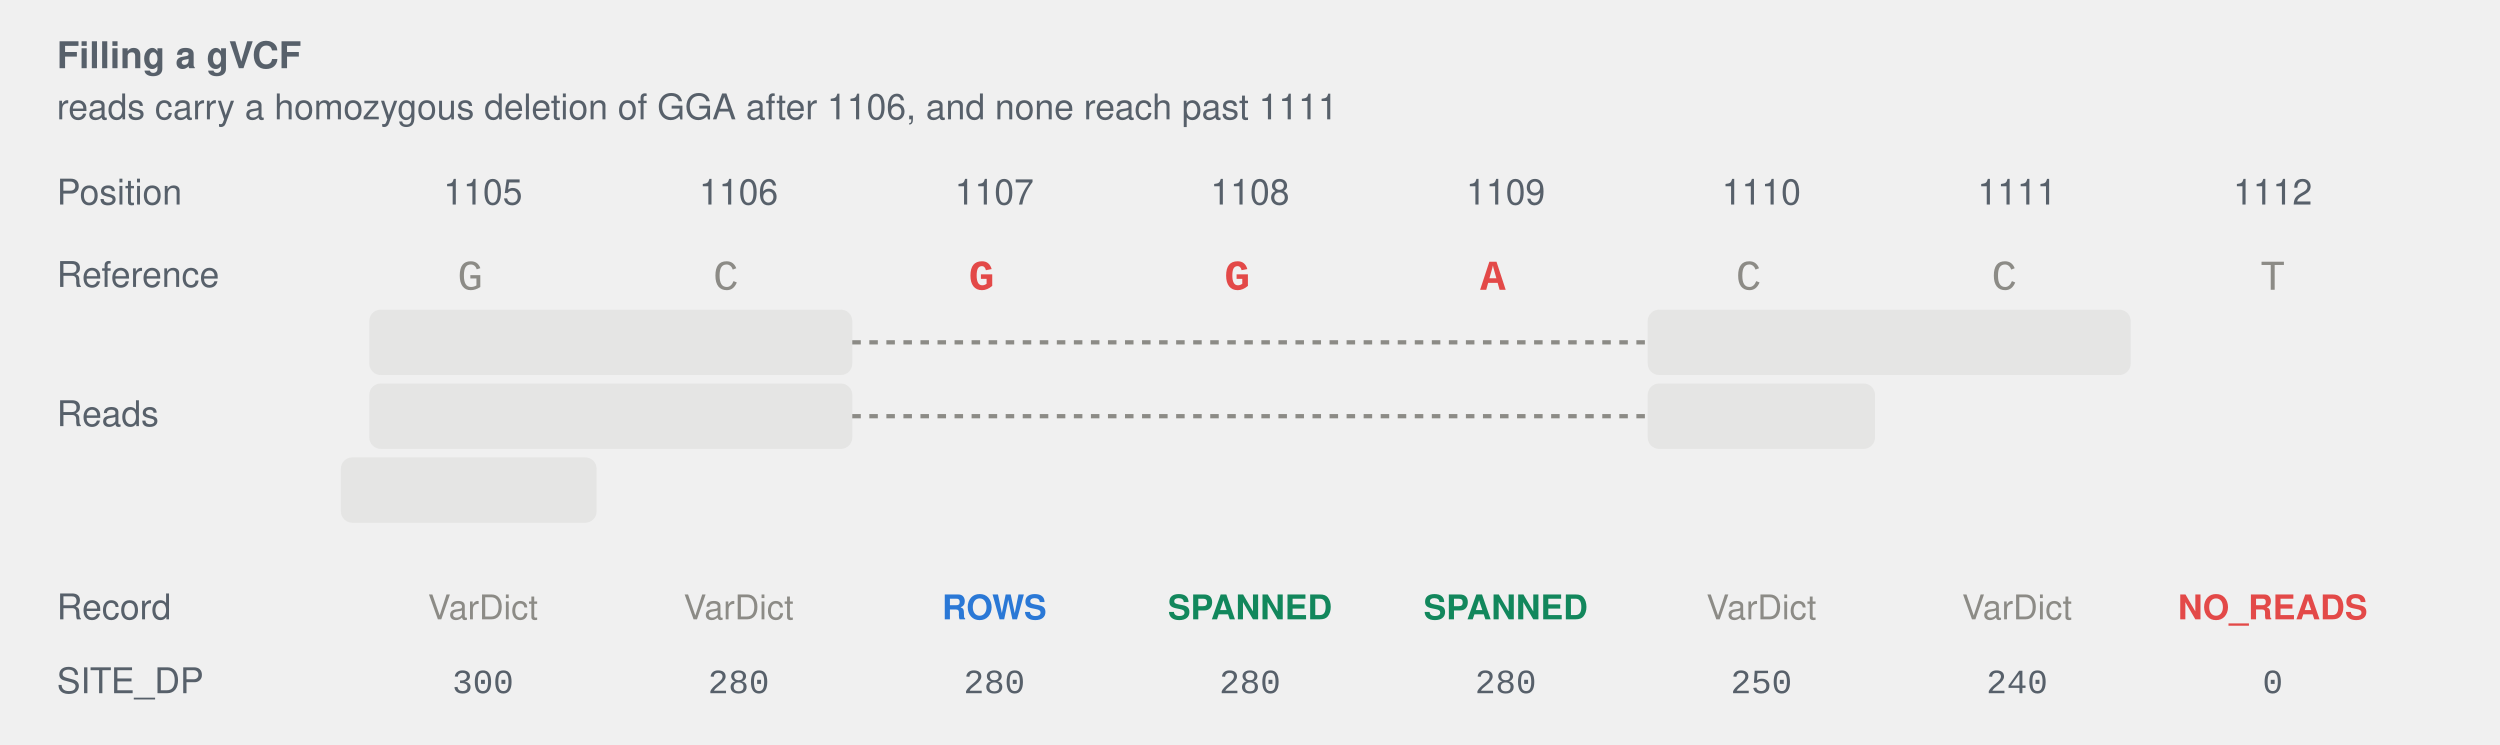
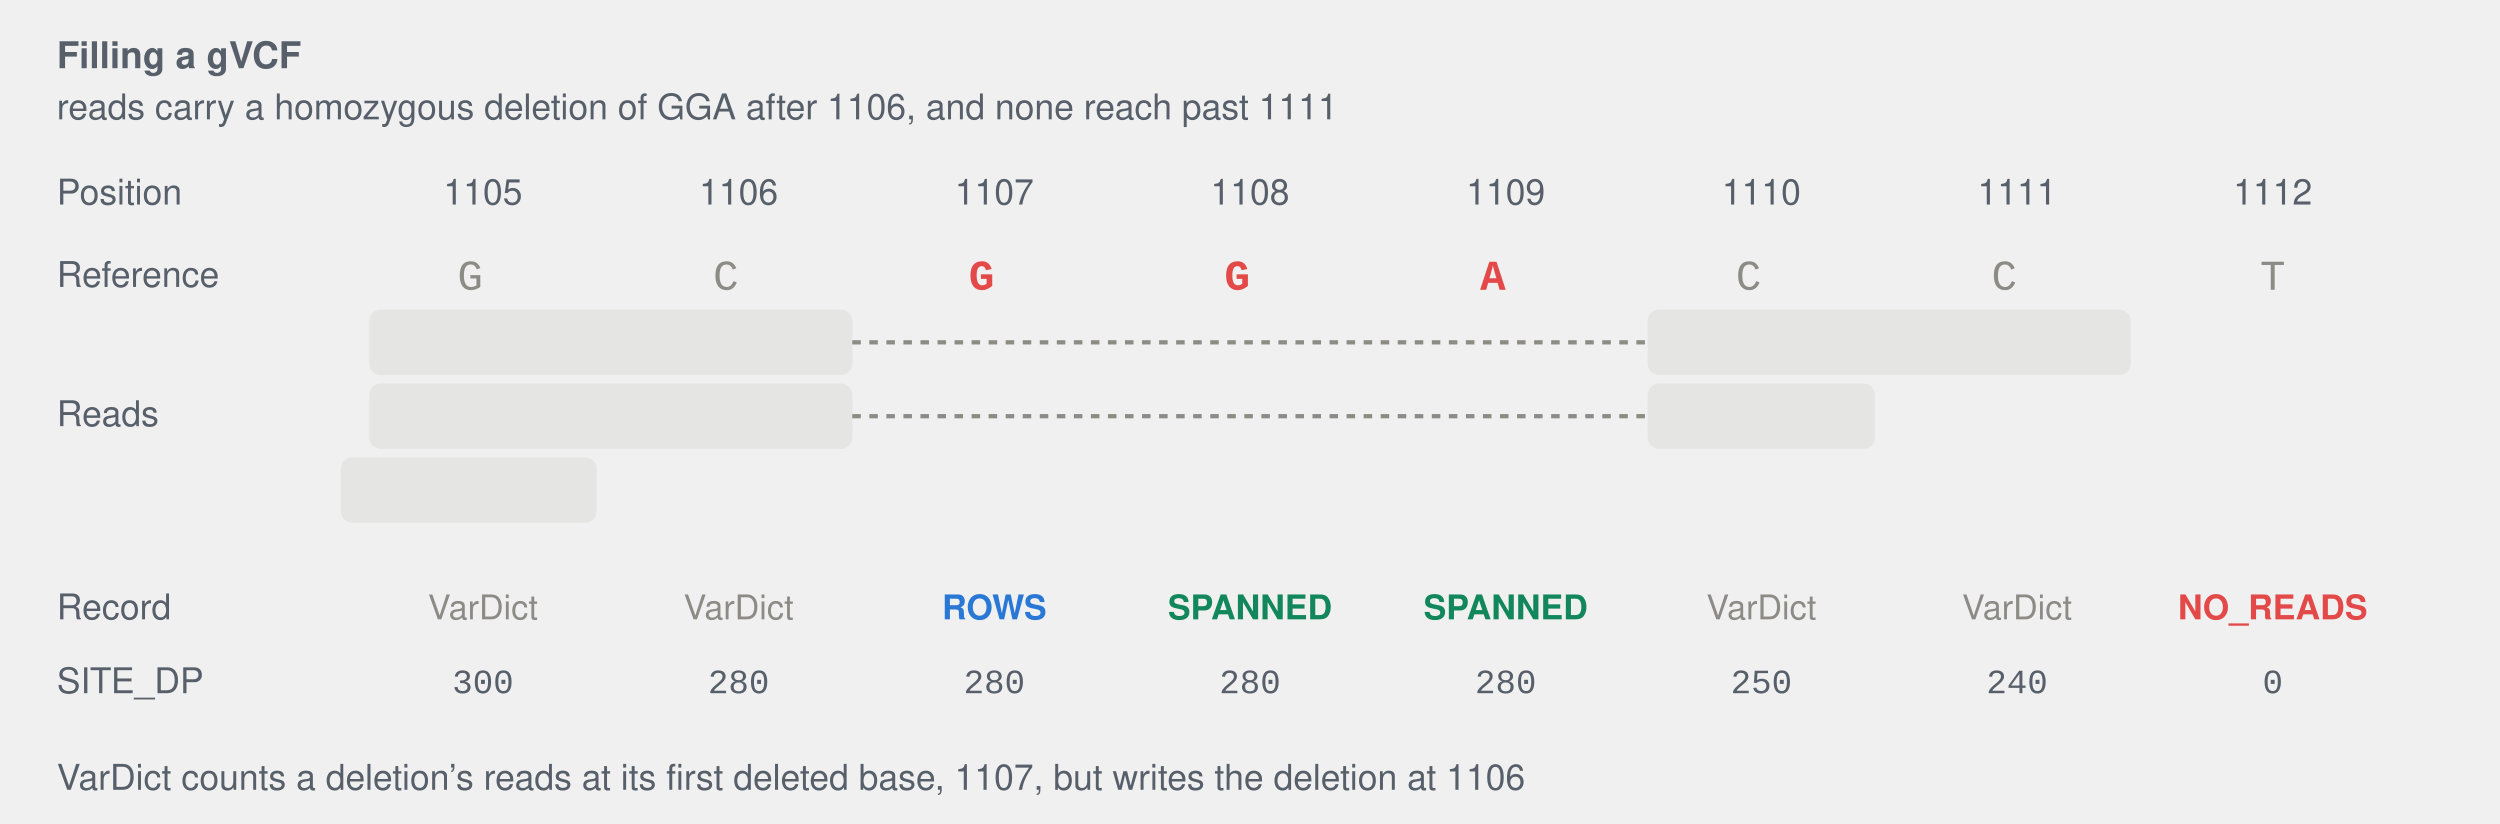
- <svg xmlns="http://www.w3.org/2000/svg" width="880" height="262" viewBox="0 0 880 262" role="img" aria-labelledby="title">
+ <svg xmlns="http://www.w3.org/2000/svg" width="880" height="290" viewBox="0 0 880 290" role="img" aria-labelledby="title">
  <style>
    text { font-family: Helvetica, Arial, sans-serif; }
    .head { fill: #57606a; font-size: 13px; font-weight: 700; }
    .ink { fill: #57606a; font-size: 12.5px; }
    .tag { fill: #57606a; font-family: ui-monospace, SFMono-Regular, Menlo, Consolas, "Liberation Mono", monospace; font-size: 12px; }
    .base { fill: #8c8b86; font-family: ui-monospace, SFMono-Regular, Menlo, Consolas, "Liberation Mono", monospace; font-size: 15px; }
    .alt { fill: #e34948; font-weight: 700; }
    .nocall { fill: #2a78d6; font-weight: 700; }
    .span { fill: #2a78d6; fill-opacity: 0.12; }
    .arrow { stroke: #8c8b86; stroke-width: 1.5; fill: none; }
    .gap { stroke: #8c8b86; stroke-width: 1.5; stroke-dasharray: 3 3; }
    .read { fill: #8c8b86; fill-opacity: 0.11; }
    .rows { fill: #2a78d6; font-size: 12px; font-weight: 700; }
    .spanned { fill: #12875c; font-size: 12px; font-weight: 700; }
    .none { fill: #e34948; font-size: 12px; font-weight: 700; }
    .vardict { fill: #8c8b86; font-size: 12px; }
    @media (prefers-color-scheme: dark) {
      .head, .ink, .tag { fill: #9198a1; }
      .spanned { fill: #1baf7a; }
      .read { fill: #ffffff; fill-opacity: 0.12; }
    }
  </style>
  <text class="head" x="20" y="24">Filling a gVCF</text>
  <text class="ink" x="20" y="42">reads carry a homozygous deletion of GGA after 1106, and none reach past 1111</text>
  <text class="ink" x="20" y="72">Position</text>
  <text class="ink" x="170" y="72" text-anchor="middle">1105</text>
  <text class="ink" x="260" y="72" text-anchor="middle">1106</text>
  <text class="ink" x="350" y="72" text-anchor="middle">1107</text>
  <text class="ink" x="440" y="72" text-anchor="middle">1108</text>
  <text class="ink" x="530" y="72" text-anchor="middle">1109</text>
  <text class="ink" x="620" y="72" text-anchor="middle">1110</text>
  <text class="ink" x="710" y="72" text-anchor="middle">1111</text>
  <text class="ink" x="800" y="72" text-anchor="middle">1112</text>
  <text class="ink" x="20" y="101">Reference</text>
  <text class="base" y="102" text-anchor="middle">
    <tspan x="170">G</tspan>
    <tspan x="260">C</tspan>
    <tspan class="alt" x="350">G</tspan>
    <tspan class="alt" x="440">G</tspan>
    <tspan class="alt" x="530">A</tspan>
    <tspan x="620">C</tspan>
    <tspan x="710">C</tspan>
    <tspan x="800">T</tspan>
  </text>
  <text class="ink" x="20" y="150">Reads</text>
  <rect class="read" x="130" y="109" width="170" height="23" rx="4" />
  <path class="gap" d="M300 120.5 H580" />
  <rect class="read" x="580" y="109" width="170" height="23" rx="4" />
  <rect class="read" x="130" y="135" width="170" height="23" rx="4" />
  <path class="gap" d="M300 146.5 H580" />
  <rect class="read" x="580" y="135" width="80" height="23" rx="4" />
  <rect class="read" x="120" y="161" width="90" height="23" rx="4" />
  <text class="ink" x="20" y="218">Record</text>
  <text class="vardict" x="170" y="218" text-anchor="middle">VarDict</text>
  <text class="vardict" x="260" y="218" text-anchor="middle">VarDict</text>
  <text class="rows" x="350" y="218" text-anchor="middle">ROWS</text>
  <text class="spanned" x="440" y="218" text-anchor="middle">SPANNED</text>
  <text class="spanned" x="530" y="218" text-anchor="middle">SPANNED</text>
  <text class="vardict" x="620" y="218" text-anchor="middle">VarDict</text>
  <text class="vardict" x="710" y="218" text-anchor="middle">VarDict</text>
  <text class="none" x="800" y="218" text-anchor="middle">NO_READS</text>
  <text class="ink" x="20" y="244">SITE_DP</text>
  <text class="tag" x="170" y="244" text-anchor="middle">300</text>
  <text class="tag" x="260" y="244" text-anchor="middle">280</text>
  <text class="tag" x="350" y="244" text-anchor="middle">280</text>
  <text class="tag" x="440" y="244" text-anchor="middle">280</text>
  <text class="tag" x="530" y="244" text-anchor="middle">280</text>
  <text class="tag" x="620" y="244" text-anchor="middle">250</text>
  <text class="tag" x="710" y="244" text-anchor="middle">240</text>
  <text class="tag" x="800" y="244" text-anchor="middle">0</text>
+   <text class="ink" x="20" y="278">VarDict counts a deletion’s reads at its first deleted base, 1107, but writes the deletion at 1106</text>
</svg>
